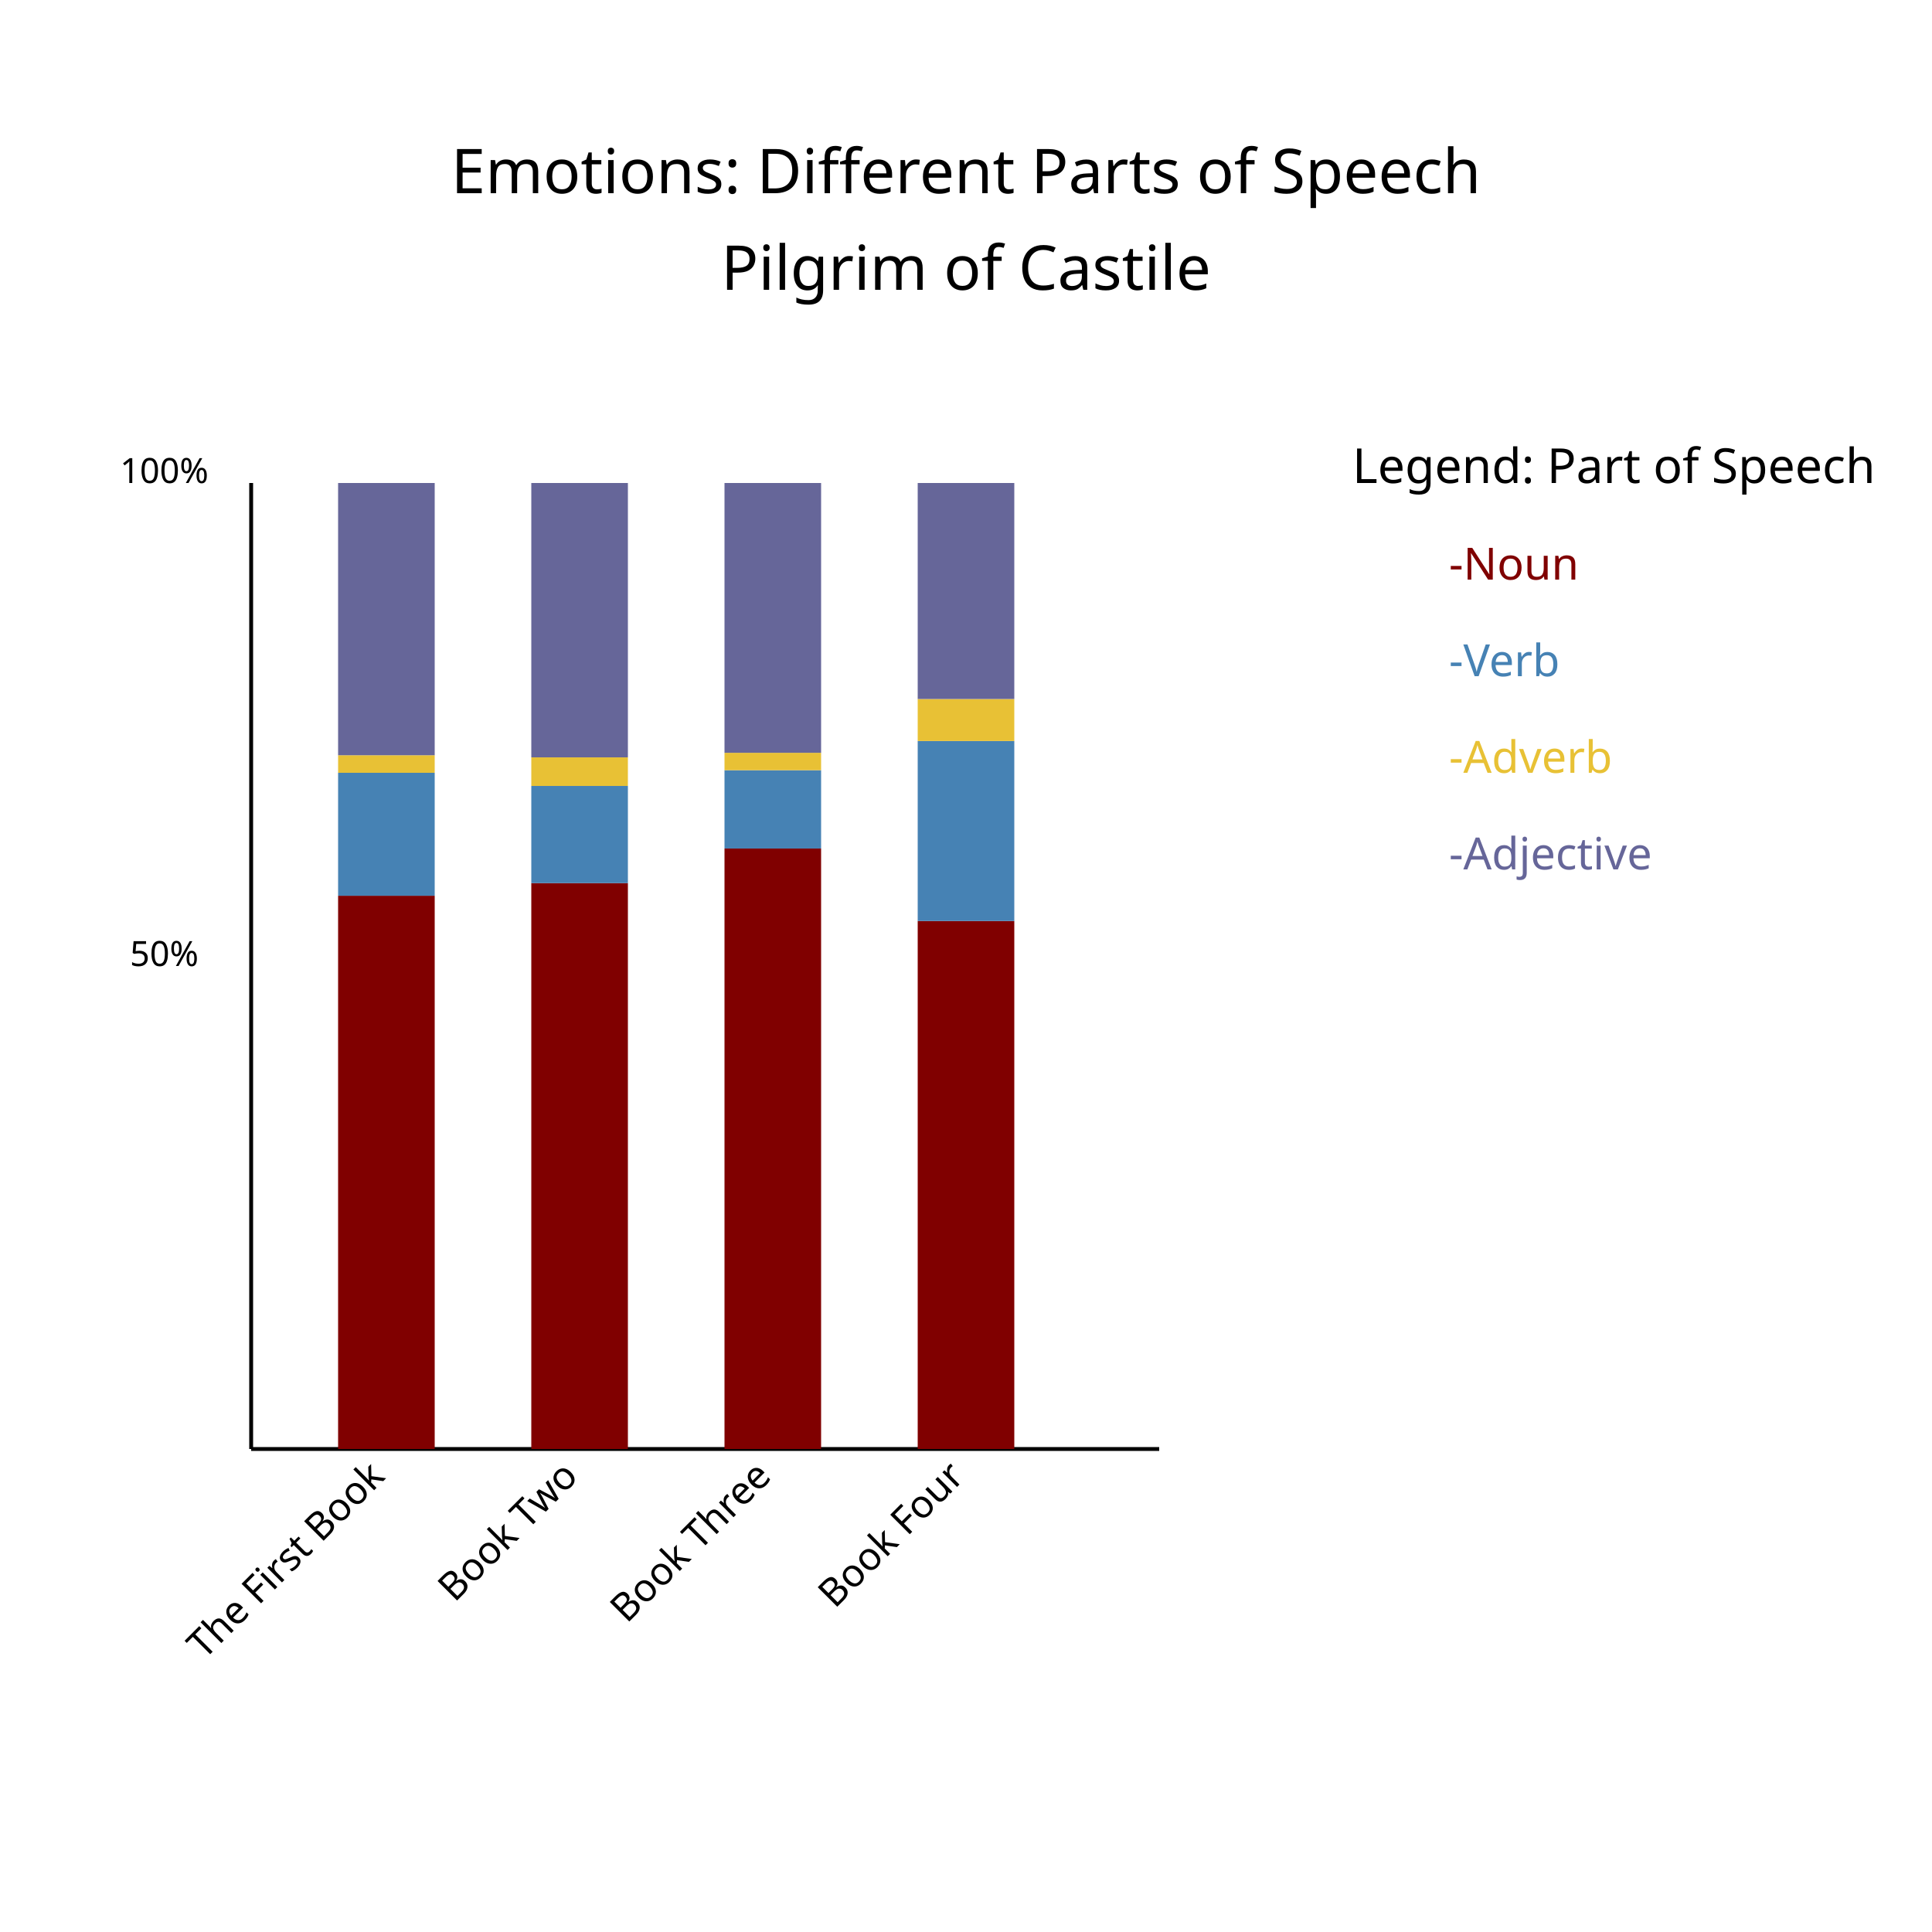
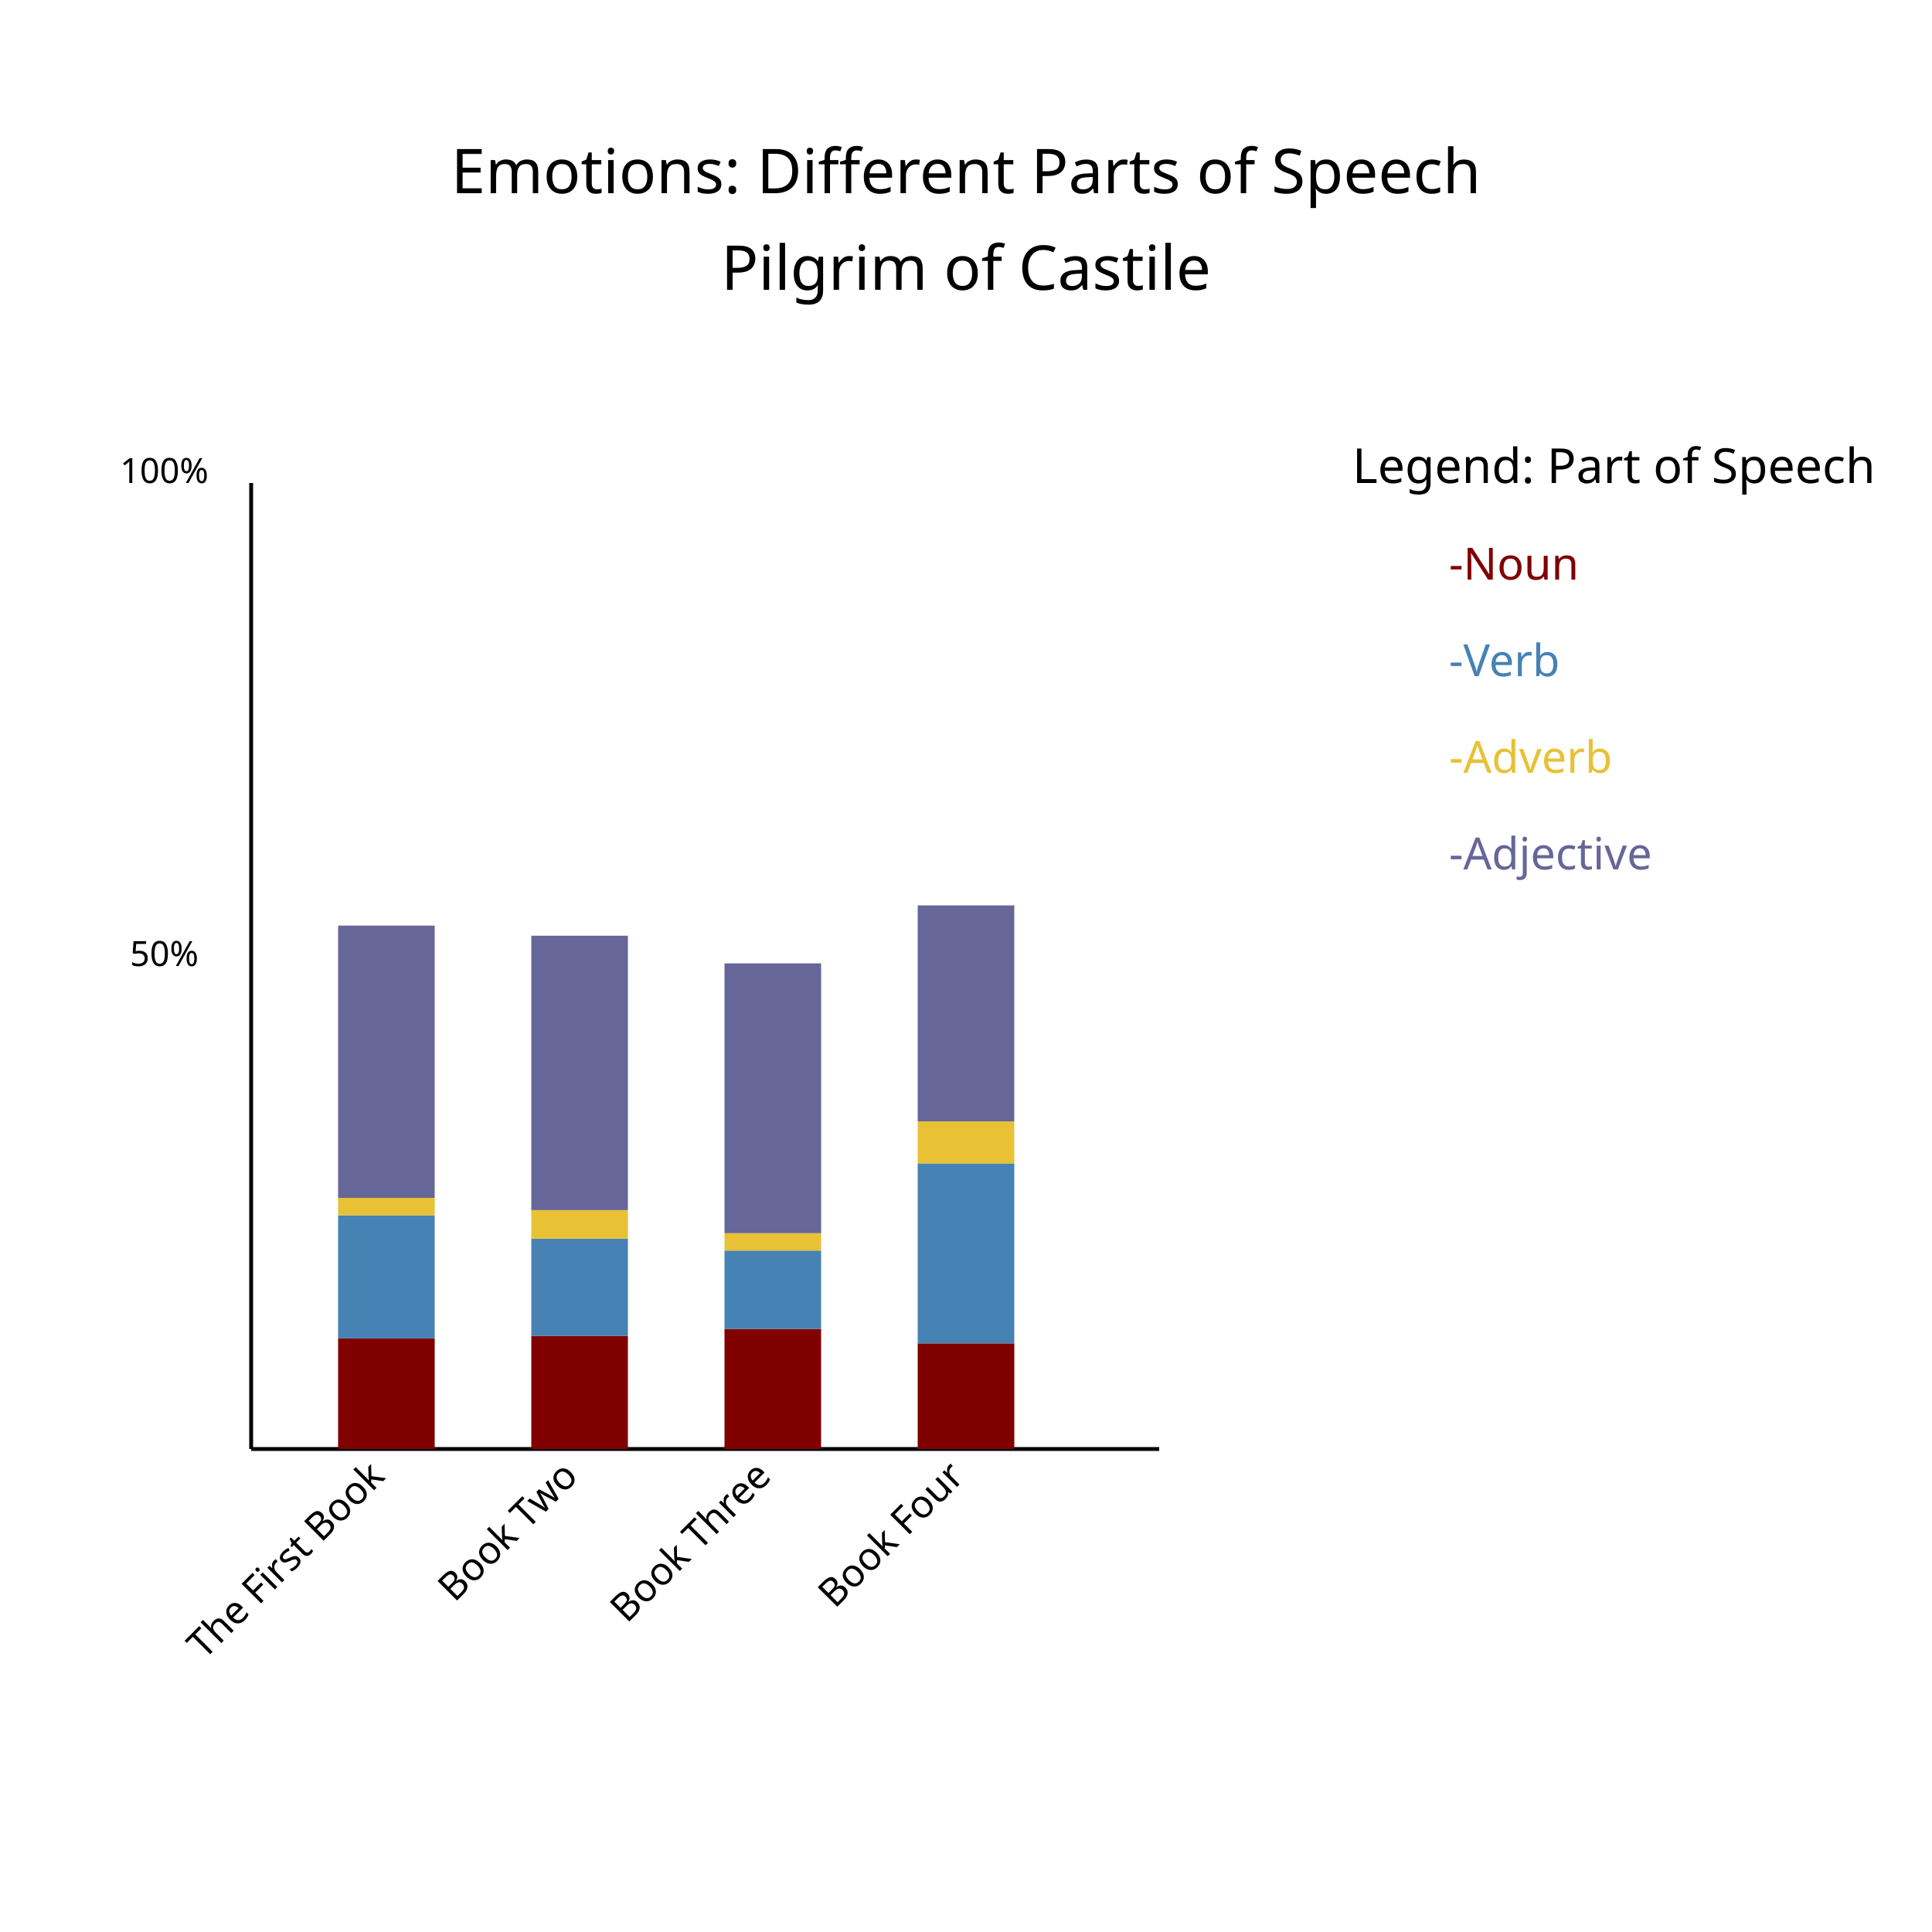
<svg xmlns="http://www.w3.org/2000/svg" width="850" height="850" viewBox="0 0 1000 1000">
  <g transform="translate(100 750)">
    <text x="100" y="15" text-anchor="end" transform="rotate(-45 100, 15)" style="font-size:20px" font-family="Avenir">The First Book</text>
    <text x="200" y="15" text-anchor="end" transform="rotate(-45 200, 15)" style="font-size:20px" font-family="Avenir">Book Two</text>
    <text x="300" y="15" text-anchor="end" transform="rotate(-45 300, 15)" style="font-size:20px" font-family="Avenir">Book Three</text>
    <text x="400" y="15" text-anchor="end" transform="rotate(-45 400, 15)" style="font-size:20px" font-family="Avenir">Book Four</text>
    <text color="black" font-family="CenturyGothic" text-anchor="middle" x="400" y="-650" style="font-size:32px">Emotions: Different Parts of Speech</text>
    <text color="black" font-family="CenturyGothic" text-anchor="middle" x="400" y="-600" style="font-size:32px">Pilgrim of Castile</text>
    <text y="-250" x="-15" color="black" font-family="CenturyGothic" text-anchor="middle" style="font-size:18px">50%</text>
    <text y="-500" x="-15" color="black" font-family="CenturyGothic" text-anchor="middle" style="font-size:18px">100%</text>
    <text x="600" y="-500" font-size="25px" font-family="CenturyGothic">Legend: Part of Speech</text>
    <text x="650" y="-450" text-anchor="start" font-size="23px" fill="maroon" font-family="Avenir">-Noun</text>
    <text x="650" y="-400" text-anchor="start" font-size="23px" fill="steelblue" font-family="Avenir">-Verb</text>
    <text x="650" y="-350" text-anchor="start" font-size="23px" fill="#e8c135" font-family="Avenir">-Adverb</text>
    <text x="650" y="-300" text-anchor="start" font-size="23px" fill="#666699" font-family="Avenir">-Adjective</text>
    <line x1="30" y1="0" x2="500" y2="0" stroke="black" stroke-width="2" />
    <line x1="30" y1="0" x2="30" y2="-500" stroke="black" stroke-width="2" />
-     <line class="noun" x1="100" y1="0" x2="100" y2="-286.364" stroke="maroon" stroke-width="50" />
-     <line clas="verb" x1="100" y1="-286.364" x2="100" y2="-350" stroke="steelblue" stroke-width="50" />
-     <line class="adverb" x1="100" y1="-350" x2="100" y2="-359.091" stroke="#e8c135" stroke-width="50" />
-     <line class="adj" x1="100" y1="-359.091" x2="100" y2="-500" stroke="#666699" stroke-width="50" />
-     <line class="noun" x1="200" y1="0" x2="200" y2="-292.899" stroke="maroon" stroke-width="50" />
-     <line clas="verb" x1="200" y1="-292.899" x2="200" y2="-343.195" stroke="steelblue" stroke-width="50" />
-     <line class="adverb" x1="200" y1="-343.195" x2="200" y2="-357.988" stroke="#e8c135" stroke-width="50" />
-     <line class="adj" x1="200" y1="-357.988" x2="200" y2="-500" stroke="#666699" stroke-width="50" />
-     <line class="noun" x1="300" y1="0" x2="300" y2="-310.811" stroke="maroon" stroke-width="50" />
-     <line clas="verb" x1="300" y1="-310.811" x2="300" y2="-351.351" stroke="steelblue" stroke-width="50" />
-     <line class="adverb" x1="300" y1="-351.351" x2="300" y2="-360.36" stroke="#e8c135" stroke-width="50" />
-     <line class="adj" x1="300" y1="-360.36" x2="300" y2="-500" stroke="#666699" stroke-width="50" />
-     <line class="noun" x1="400" y1="0" x2="400" y2="-273.292" stroke="maroon" stroke-width="50" />
-     <line clas="verb" x1="400" y1="-273.292" x2="400" y2="-366.46" stroke="steelblue" stroke-width="50" />
-     <line class="adverb" x1="400" y1="-366.46" x2="400" y2="-388.199" stroke="#e8c135" stroke-width="50" />
-     <line class="adj" x1="400" y1="-388.199" x2="400" y2="-500" stroke="#666699" stroke-width="50" />
+     <line class="noun" x1="100" y1="0" x2="100" y2="-57.273" stroke="maroon" stroke-width="50" />
+     <line clas="verb" x1="100" y1="-57.273" x2="100" y2="-120.909" stroke="steelblue" stroke-width="50" />
+     <line class="adverb" x1="100" y1="-120.909" x2="100" y2="-130" stroke="#e8c135" stroke-width="50" />
+     <line class="adj" x1="100" y1="-130" x2="100" y2="-270.909" stroke="#666699" stroke-width="50" />
+     <line class="noun" x1="200" y1="0" x2="200" y2="-58.58" stroke="maroon" stroke-width="50" />
+     <line clas="verb" x1="200" y1="-58.58" x2="200" y2="-108.876" stroke="steelblue" stroke-width="50" />
+     <line class="adverb" x1="200" y1="-108.876" x2="200" y2="-123.669" stroke="#e8c135" stroke-width="50" />
+     <line class="adj" x1="200" y1="-123.669" x2="200" y2="-265.68" stroke="#666699" stroke-width="50" />
+     <line class="noun" x1="300" y1="0" x2="300" y2="-62.162" stroke="maroon" stroke-width="50" />
+     <line clas="verb" x1="300" y1="-62.162" x2="300" y2="-102.703" stroke="steelblue" stroke-width="50" />
+     <line class="adverb" x1="300" y1="-102.703" x2="300" y2="-111.712" stroke="#e8c135" stroke-width="50" />
+     <line class="adj" x1="300" y1="-111.712" x2="300" y2="-251.351" stroke="#666699" stroke-width="50" />
+     <line class="noun" x1="400" y1="0" x2="400" y2="-54.658" stroke="maroon" stroke-width="50" />
+     <line clas="verb" x1="400" y1="-54.658" x2="400" y2="-147.826" stroke="steelblue" stroke-width="50" />
+     <line class="adverb" x1="400" y1="-147.826" x2="400" y2="-169.565" stroke="#e8c135" stroke-width="50" />
+     <line class="adj" x1="400" y1="-169.565" x2="400" y2="-281.366" stroke="#666699" stroke-width="50" />
  </g>
</svg>
